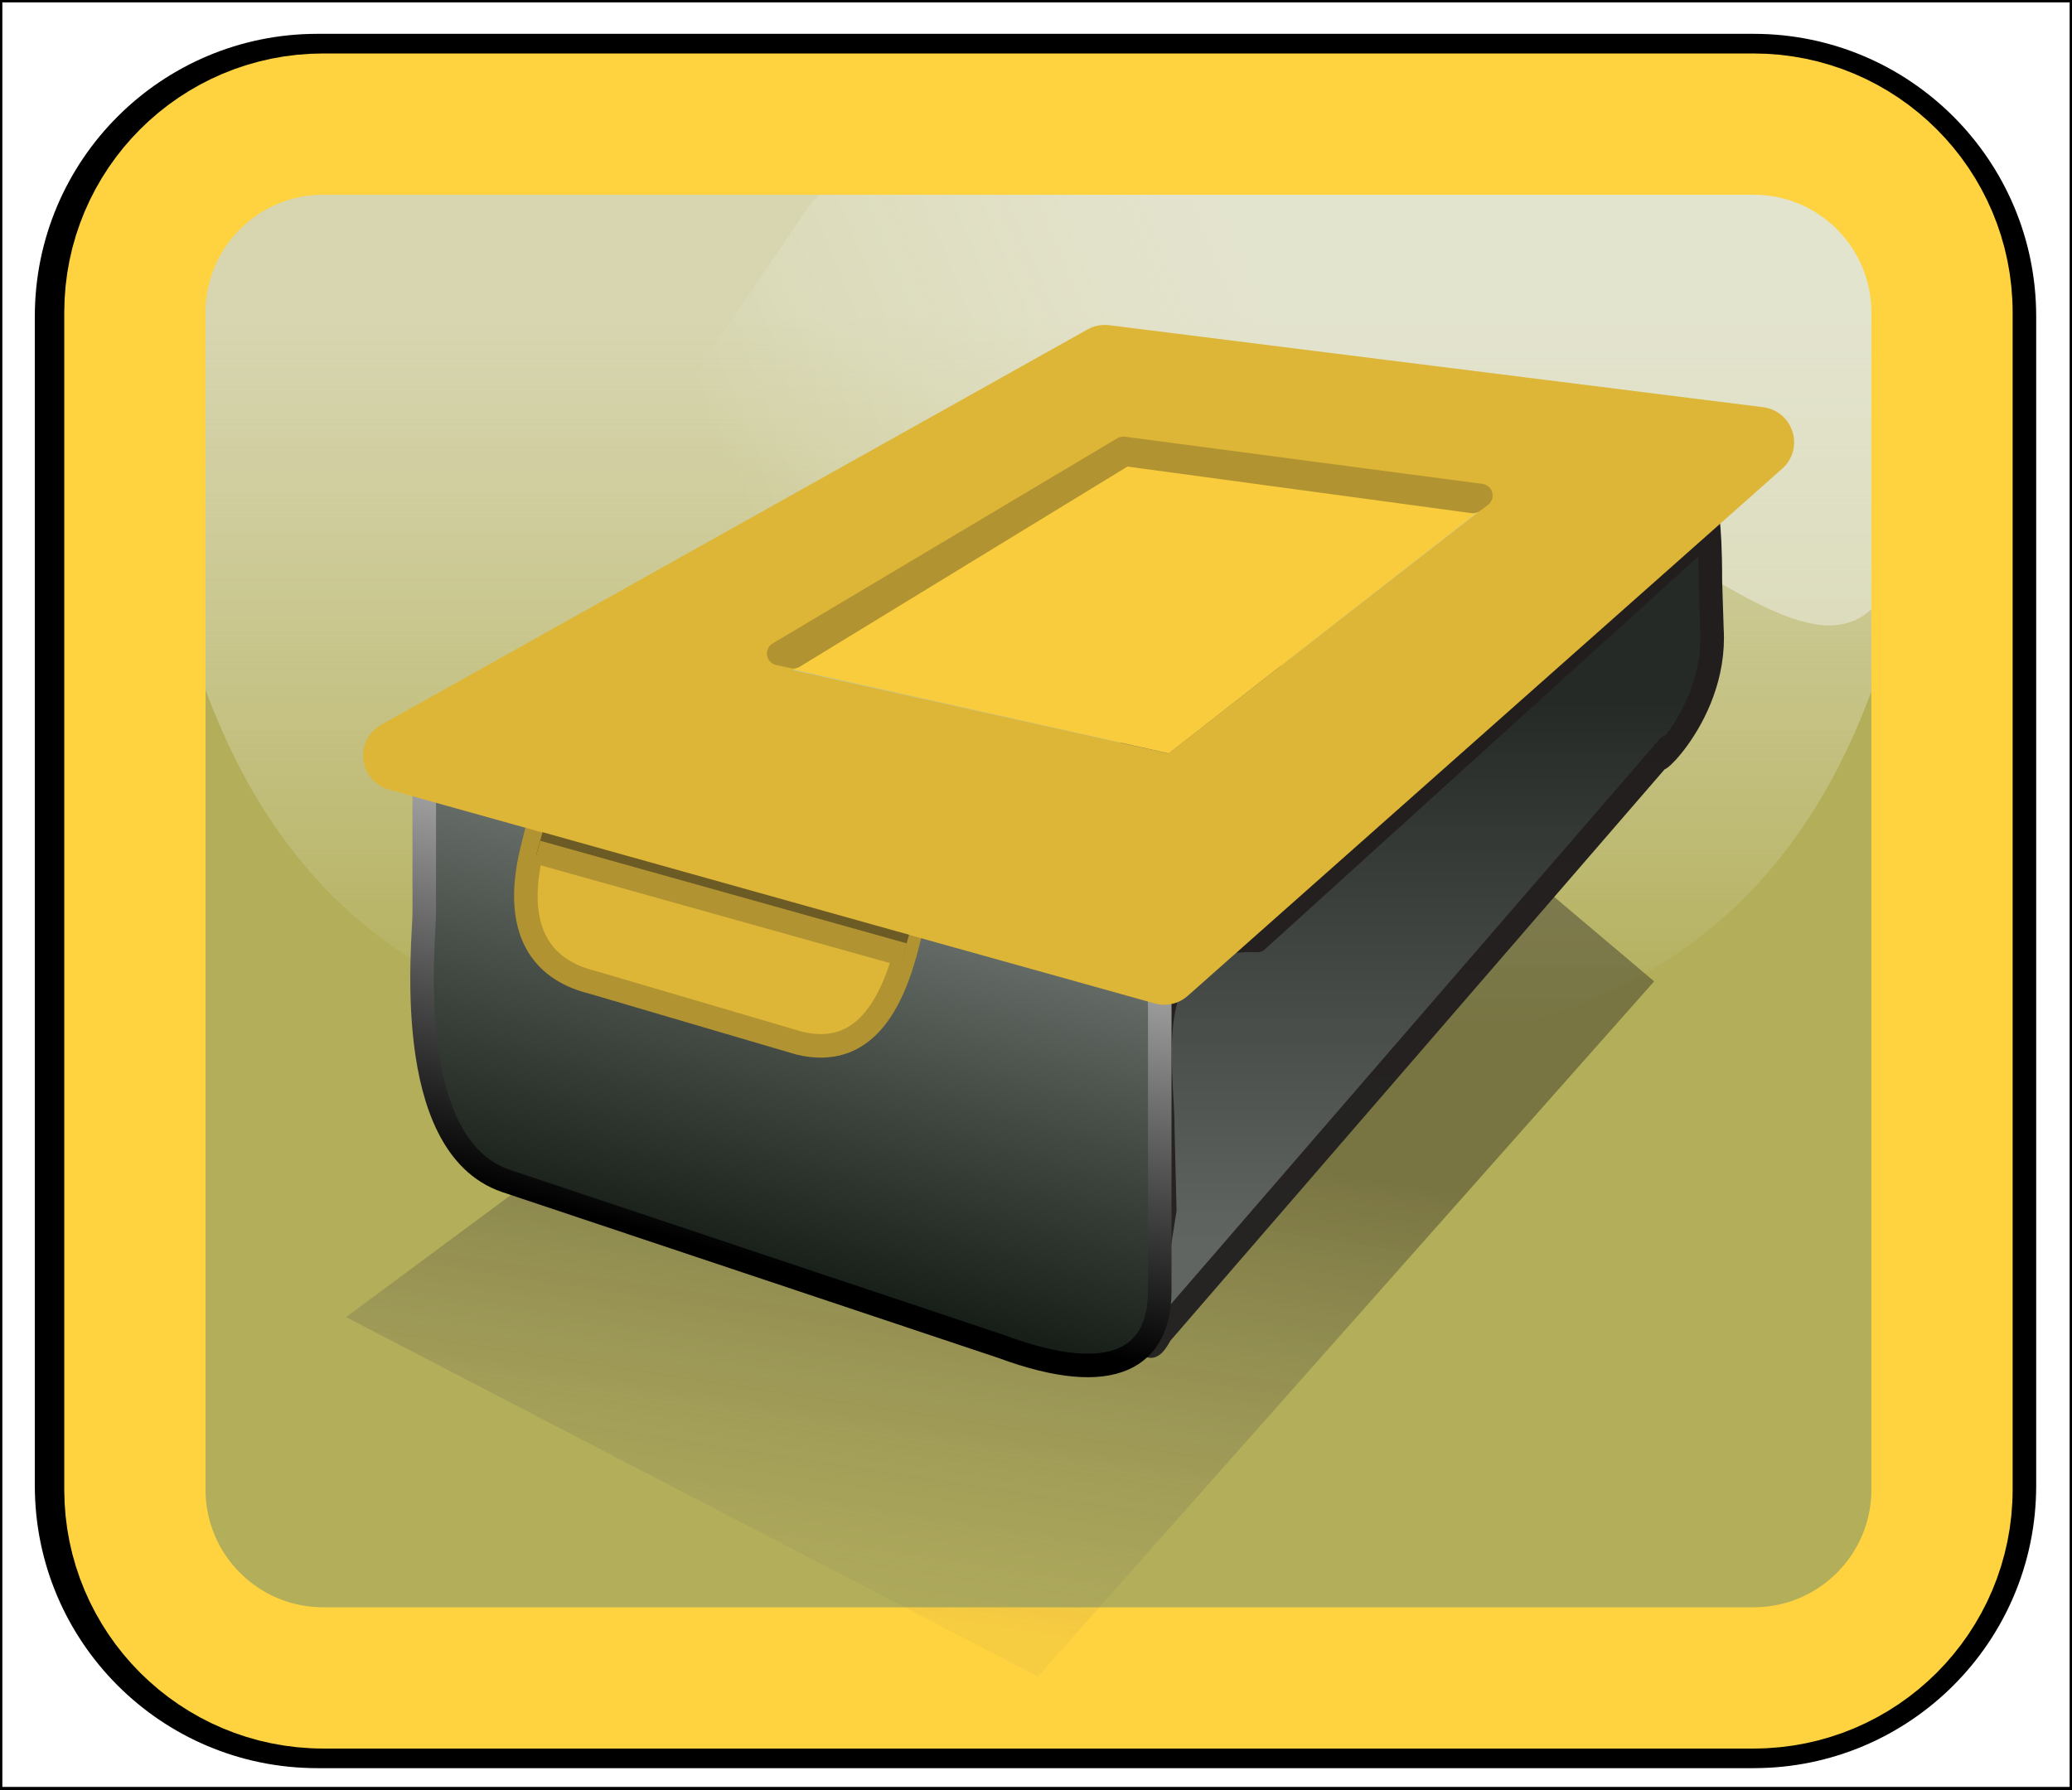
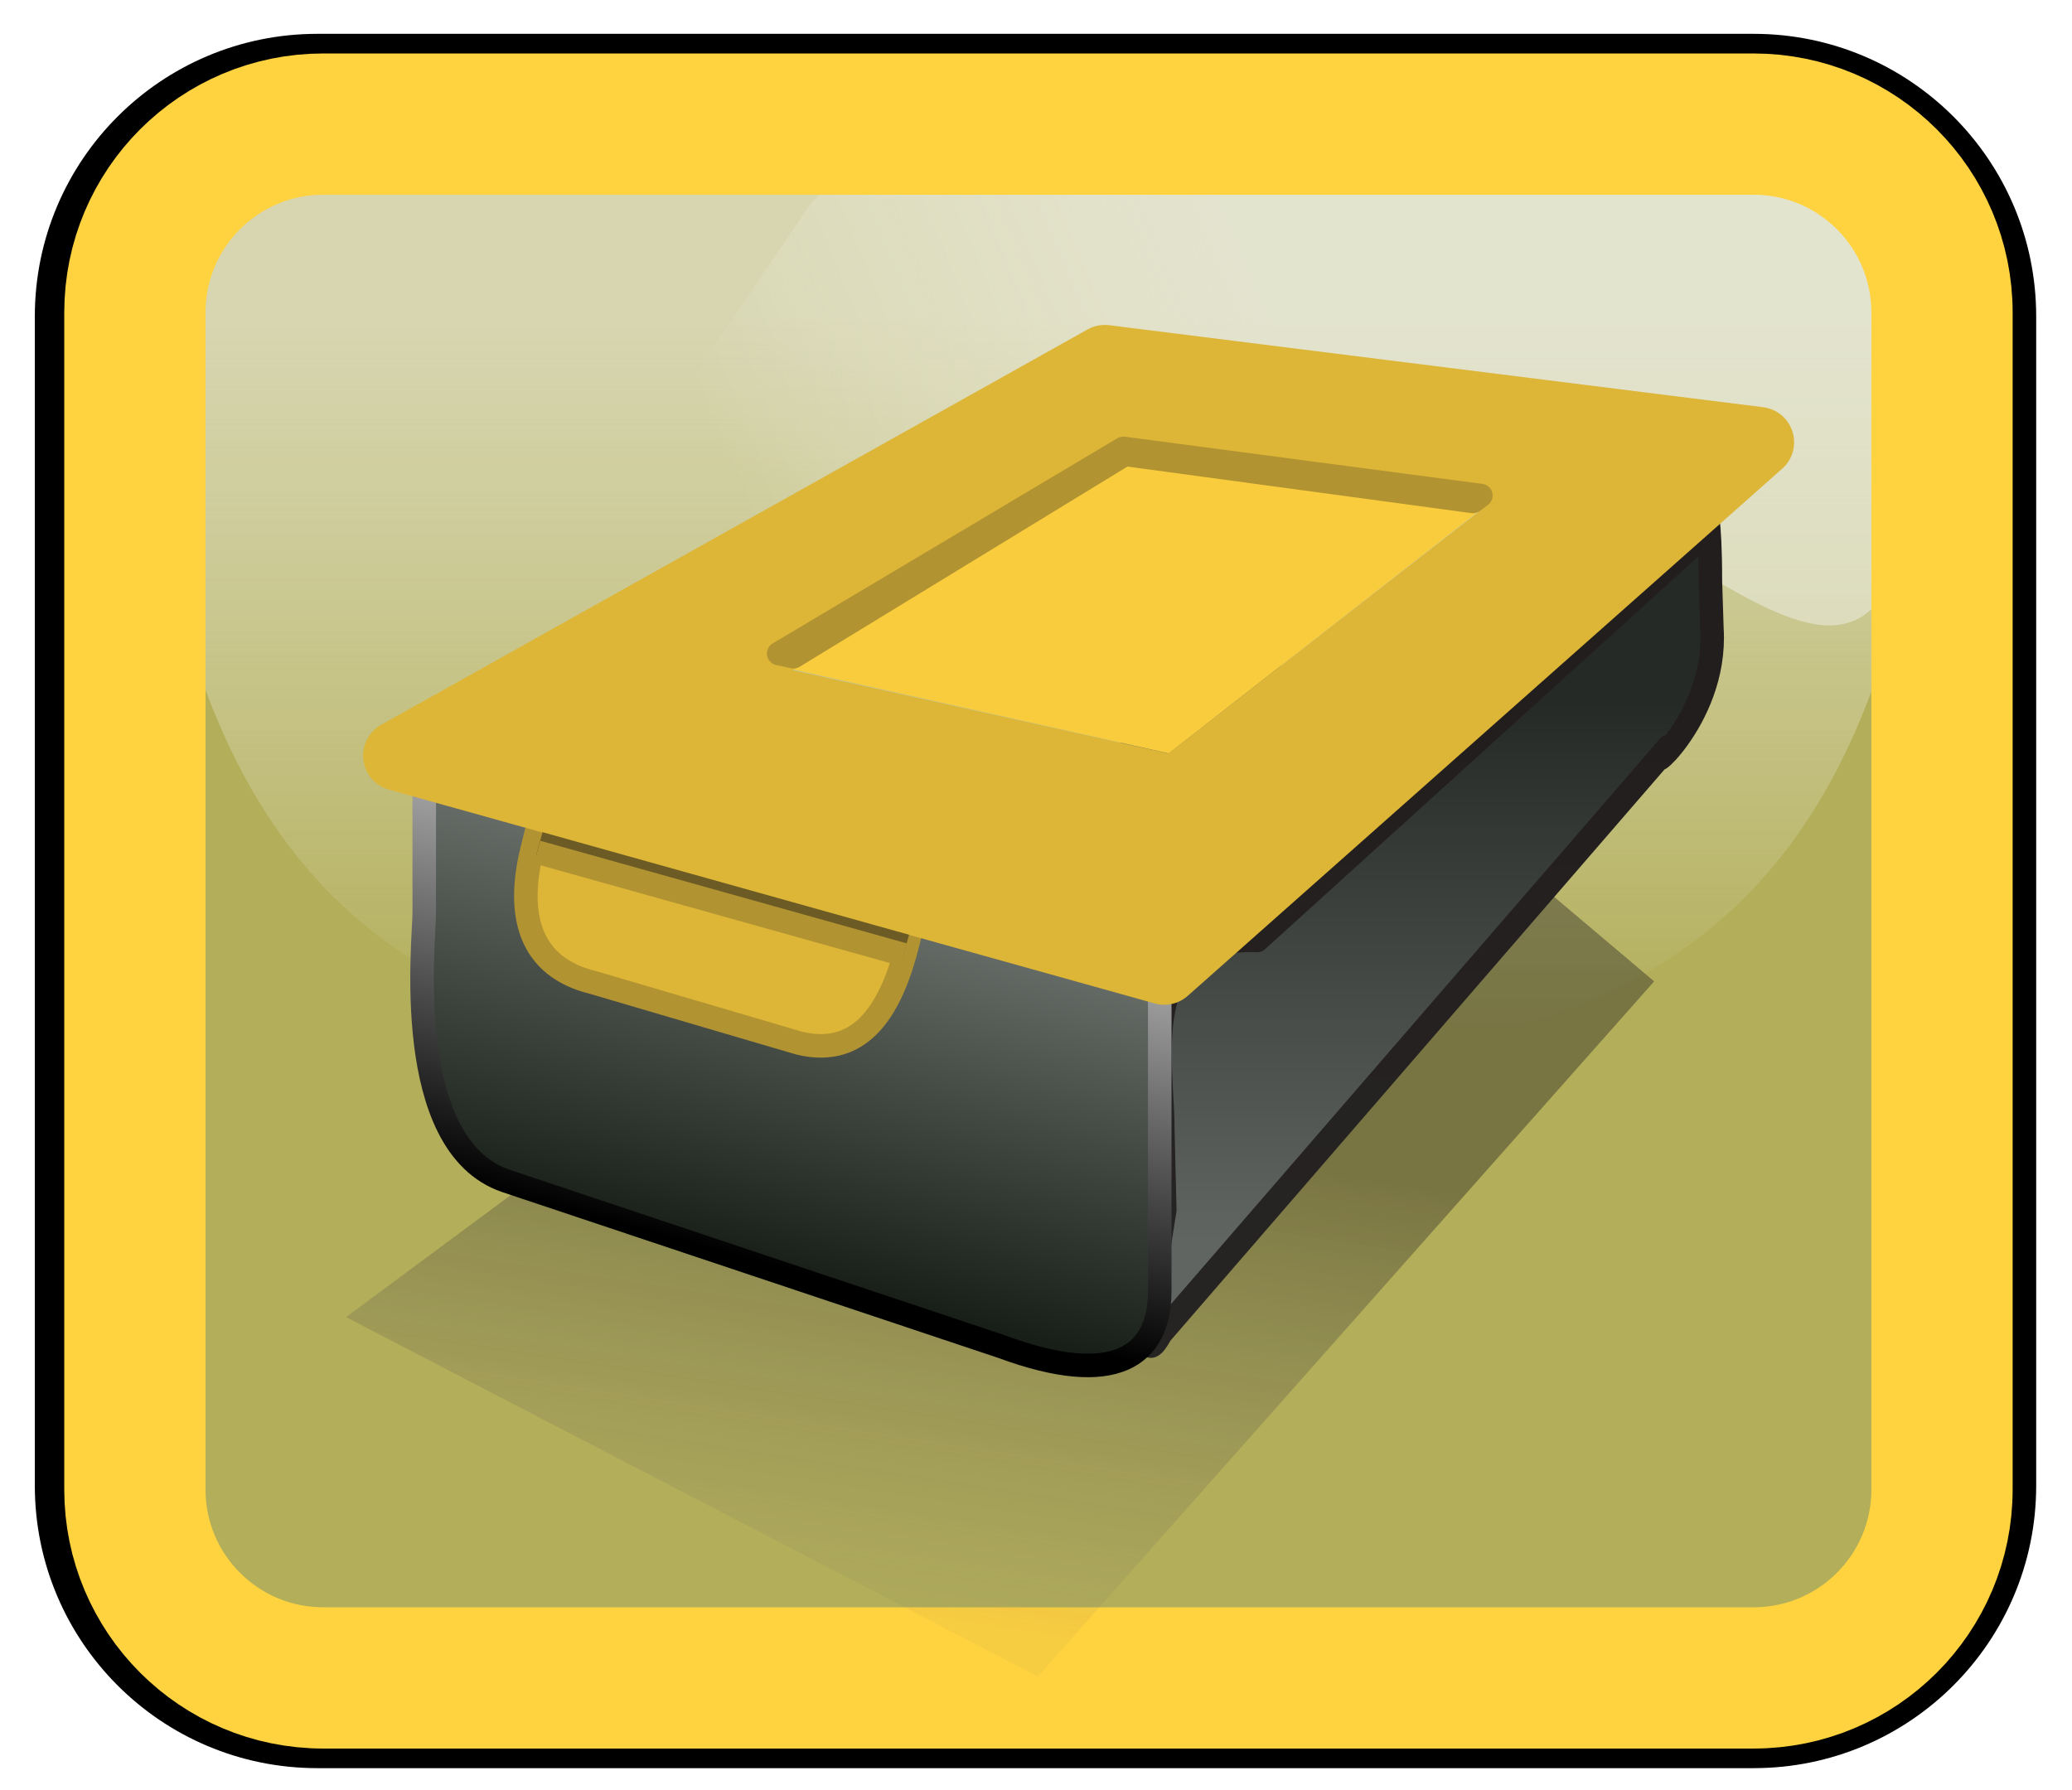
<svg xmlns="http://www.w3.org/2000/svg" version="1.1" baseProfile="full" width="88" height="76" viewBox="0 0 88.00 76.00" enable-background="new 0 0 88.00 76.00" xml:space="preserve">
-   <rect x="-1.4782e-005" y="2.38419e-006" fill="none" stroke-width="0.2" stroke-linejoin="round" stroke="#000000" stroke-opacity="1" width="88" height="76" />
  <path fill="#B2AE5A" fill-opacity="1" stroke-width="2" stroke-linejoin="round" stroke="#000000" stroke-opacity="1" d="M 13.479,2.437L 74.479,2.437C 80.554,2.437 85.479,7.362 85.479,13.438L 85.479,63.104C 85.479,69.179 80.554,74.104 74.479,74.104L 13.479,74.104C 7.404,74.104 2.479,69.179 2.479,63.104L 2.479,13.438C 2.479,7.362 7.404,2.437 13.479,2.437 Z " />
  <linearGradient id="SVGID_Fill1_" gradientUnits="objectBoundingBox" x1="0.504" y1="-0.275" x2="2.054" y2="-0.275" gradientTransform="rotate(90 0.503869 -0.274908)">
    <stop offset="0.316" stop-color="#F0F1EC" stop-opacity="0.592" />
    <stop offset="0.8" stop-color="#FFFFFF" stop-opacity="0" />
  </linearGradient>
  <path fill="url(#SVGID_Fill1_)" stroke-width="0.2" stroke-linejoin="round" d="M 73.499,4.922L 15.388,4.922C 12.354,4.922 8.58,5.769 5.812,9.567L 5.878,9.567C 5.944,45.166 24.044,45.287 44.422,45.287C 64.799,45.287 82.108,44.942 82.438,9.483L 82.438,9.511C 80.988,7.444 79.077,5.322 73.499,4.922 Z " />
  <linearGradient id="SVGID_Fill2_" gradientUnits="objectBoundingBox" x1="0.94" y1="0.437" x2="2.525" y2="0.437" gradientTransform="rotate(170.5466 0.940186 0.437275)">
    <stop offset="0.274" stop-color="#F0F1EC" stop-opacity="0.502" />
    <stop offset="0.563" stop-color="#FFFFFF" stop-opacity="0" />
  </linearGradient>
  <path fill="url(#SVGID_Fill2_)" stroke-width="0.2" stroke-linejoin="round" d="M 73.268,4.875L 56.281,6.737C 53.247,6.737 37.13,4.949 34.363,8.748L 26.281,20.664C 30.64,27.669 45.959,18.578 48.331,16.828C 71.962,13.812 81.877,44.896 82.207,9.437L 82.207,9.464C 80.757,7.398 78.847,5.275 73.268,4.875 Z " />
  <path fill="none" stroke-width="6" stroke-linejoin="round" stroke="#FFD23F" stroke-opacity="1" d="M 13.729,5.271L 74.479,5.271C 78.897,5.271 82.479,8.853 82.479,13.271L 82.479,63.271C 82.479,67.689 78.897,71.271 74.479,71.271L 13.729,71.271C 9.311,71.271 5.729,67.689 5.729,63.271L 5.729,13.271C 5.729,8.853 9.311,5.271 13.729,5.271 Z " />
  <g>
    <linearGradient id="SVGID_Fill3_" gradientUnits="objectBoundingBox" x1="0.439" y1="-0.101" x2="1.626" y2="-0.101" gradientTransform="rotate(101.1325 0.439183 -0.100608)">
      <stop offset="0.451" stop-color="#231F1F" stop-opacity="0.404" />
      <stop offset="0.865" stop-color="#6C6464" stop-opacity="0.059" />
    </linearGradient>
    <path fill="url(#SVGID_Fill3_)" stroke-width="0.2" stroke-linejoin="round" d="M 44.083,71.211L 70.254,41.685L 53.289,27.346L 14.698,55.946L 44.083,71.211 Z " />
    <linearGradient id="SVGID_Stroke1_" gradientUnits="objectBoundingBox" x1="0.493" y1="0.153" x2="1.202" y2="0.153" gradientTransform="rotate(90 0.493462 0.152839)">
      <stop offset="0.116" stop-color="#231E1E" stop-opacity="1" />
      <stop offset="1" stop-color="#262323" stop-opacity="1" />
    </linearGradient>
    <linearGradient id="SVGID_Fill4_" gradientUnits="objectBoundingBox" x1="0.493" y1="0.143" x2="1.222" y2="0.143" gradientTransform="rotate(90 0.493189 0.142982)">
      <stop offset="0.112" stop-color="#262A27" stop-opacity="1" />
      <stop offset="1" stop-color="#606561" stop-opacity="1" />
    </linearGradient>
    <path fill="url(#SVGID_Fill4_)" stroke-linejoin="round" stroke="url(#SVGID_Stroke1_)" d="M 53.39,39.948L 72.482,22.644C 72.415,21.306 72.642,21.89 72.642,24.701L 72.706,26.705C 72.961,30.713 69.222,33.448 70.884,31.699L 49.299,56.657C 48.361,58.354 48.787,55.724 49.469,51.398L 49.384,47.921C 49.384,45.11 48.187,39.733 53.39,39.948 Z " />
    <linearGradient id="SVGID_Stroke2_" gradientUnits="objectBoundingBox" x1="0.353" y1="1.089" x2="1.582" y2="1.089" gradientTransform="rotate(-72.05804 0.353163 1.089192)">
      <stop offset="0.228" stop-color="#000000" stop-opacity="1" />
      <stop offset="1" stop-color="#FFFFFF" stop-opacity="1" />
    </linearGradient>
    <linearGradient id="SVGID_Fill5_" gradientUnits="objectBoundingBox" x1="0.348" y1="1.112" x2="1.625" y2="1.112" gradientTransform="rotate(-71.94652 0.348476 1.112037)">
      <stop offset="0.233" stop-color="#171F18" stop-opacity="1" />
      <stop offset="1" stop-color="#989D99" stop-opacity="1" />
    </linearGradient>
    <path fill="url(#SVGID_Fill5_)" stroke-linejoin="round" stroke="url(#SVGID_Stroke2_)" d="M 24.82,33.447L 46.233,38.87C 49.016,38.87 49.256,40.184 49.256,42.971L 49.256,54.827C 49.256,57.613 47.35,58.973 42.563,57.207L 21.482,50.159C 17.031,48.64 18.018,39.917 18.018,38.807L 18.018,33.447C 18.018,30.661 22.037,33.447 24.82,33.447 Z " />
    <path fill="#F9CC3E" fill-opacity="1" stroke-width="0.2" stroke-linejoin="round" d="M 49.64,32.001L 62.904,21.632L 47.818,19.453L 33.419,28.375L 49.64,32.001 Z " />
    <path fill="#DDB637" fill-opacity="1" stroke-linejoin="round" stroke="#B29331" stroke-opacity="1" d="M 29.004,31.477L 35.046,32.956C 37.789,33.627 39.465,36.384 38.791,39.114L 38.576,39.983C 37.901,42.712 36.678,44.977 33.935,44.305L 25.178,41.729C 22.435,41.057 21.927,38.802 22.602,36.072L 22.817,35.203C 23.491,32.474 26.262,30.806 29.004,31.477 Z " />
    <path fill="#DDB637" fill-opacity="1" stroke-width="3" stroke-linejoin="round" stroke="#DDB637" stroke-opacity="1" d="M 46.923,15.302L 16.921,32.096L 49.448,41.178L 74.698,18.785L 46.923,15.302 Z M 47.578,18.18L 66.564,20.709L 49.991,33.623L 29.706,29.128L 47.578,18.18 Z " />
    <path fill="#967D2D" fill-opacity="1" stroke-linejoin="round" stroke="#B29331" stroke-opacity="1" d="M 62.893,21.049L 47.711,19.045L 33.072,27.76L 33.703,27.895L 47.775,19.299L 62.555,21.3L 62.893,21.049 Z " />
    <line fill="none" stroke-linejoin="round" stroke="#6C5B24" stroke-opacity="1" x1="22.909" y1="35.829" x2="38.474" y2="40.186" />
    <line fill="none" stroke-linejoin="round" stroke="#B29331" stroke-opacity="1" x1="22.813" y1="36.194" x2="38.378" y2="40.552" />
  </g>
</svg>
